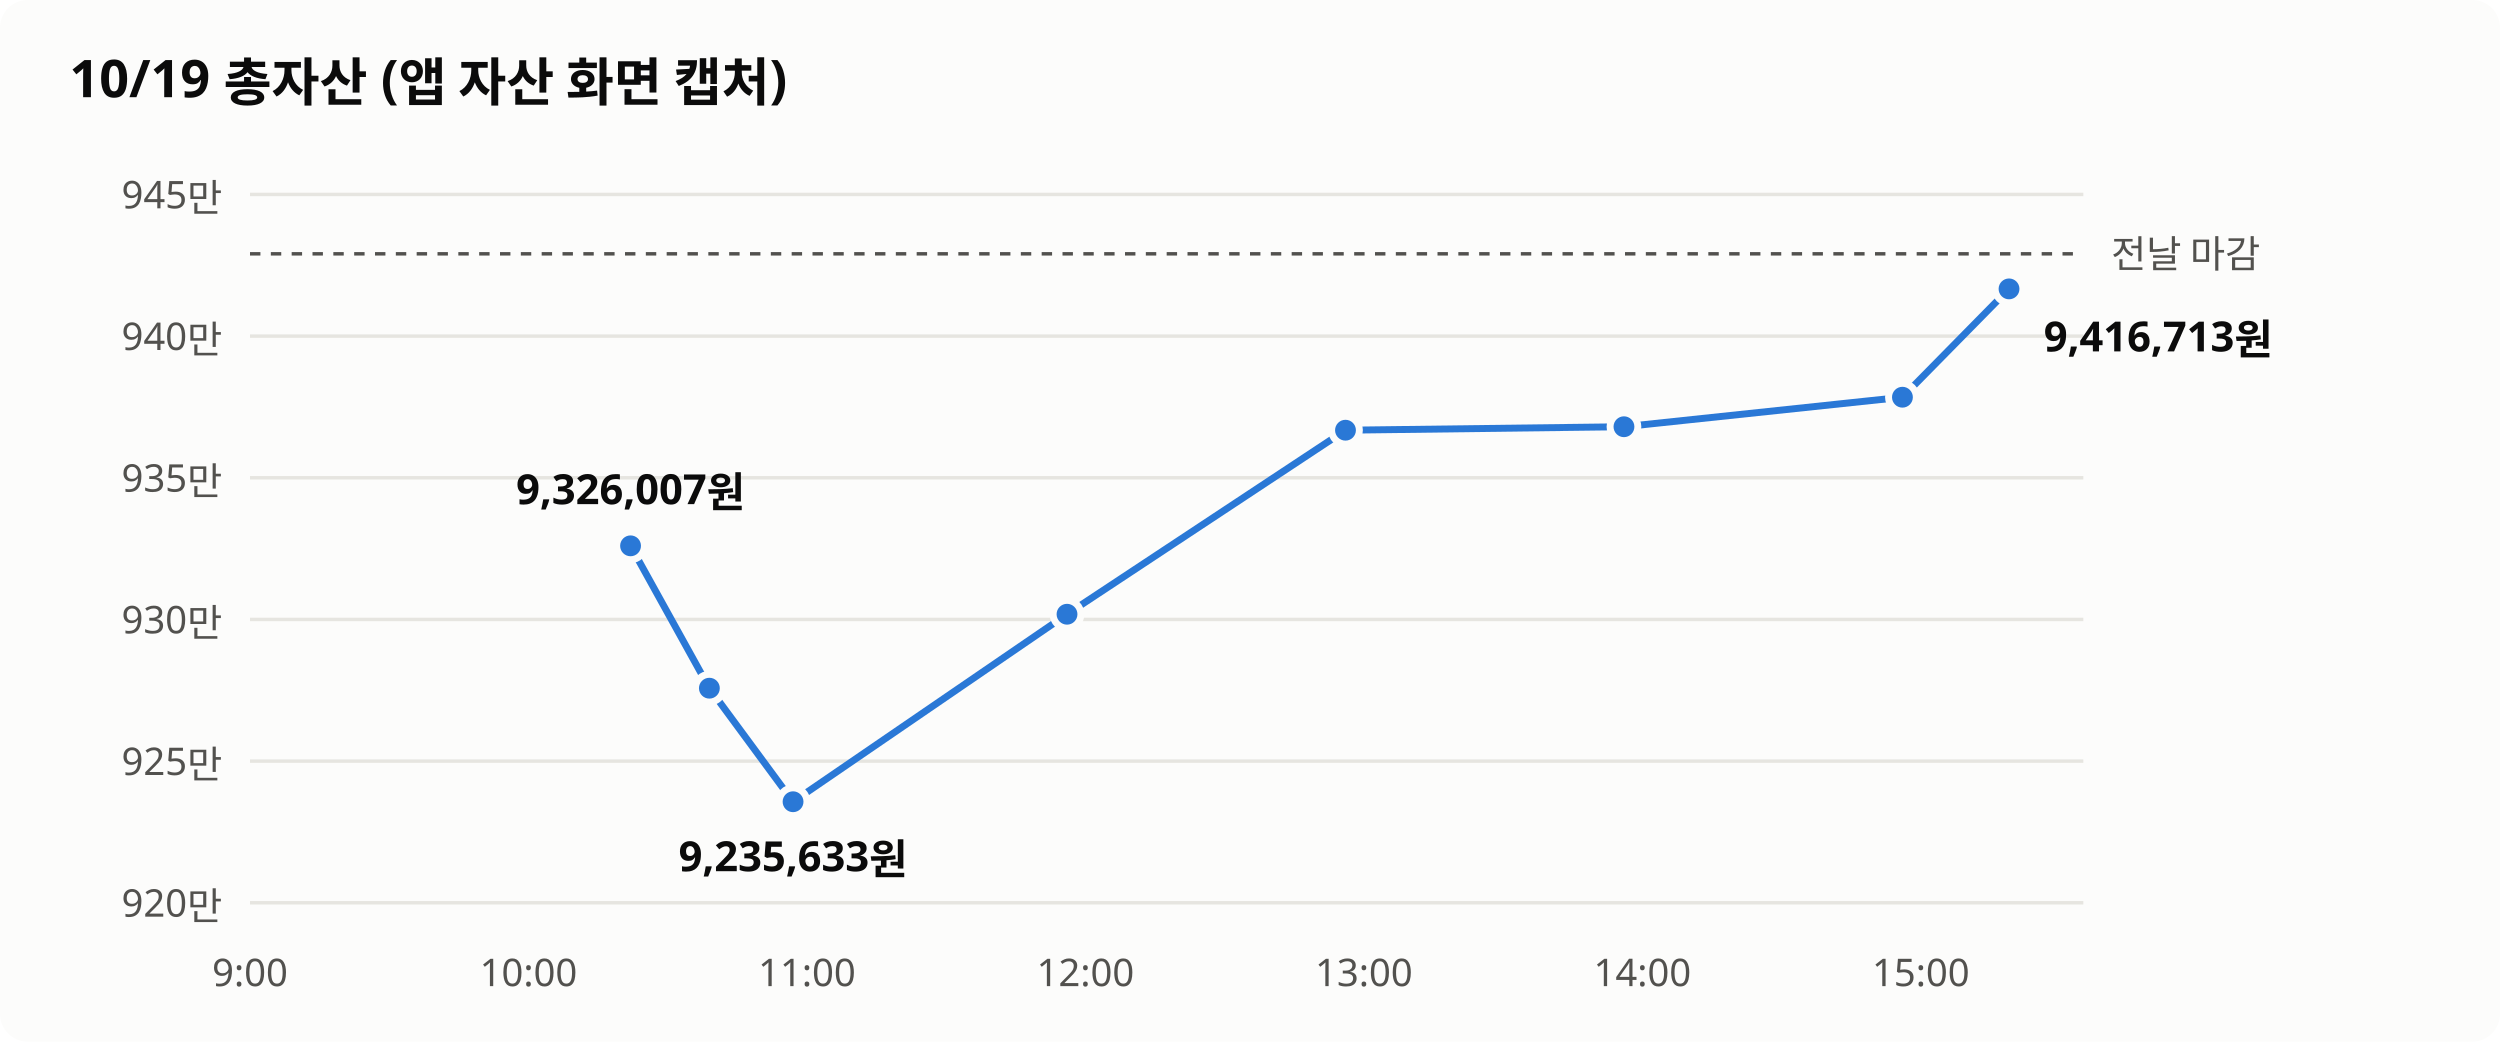
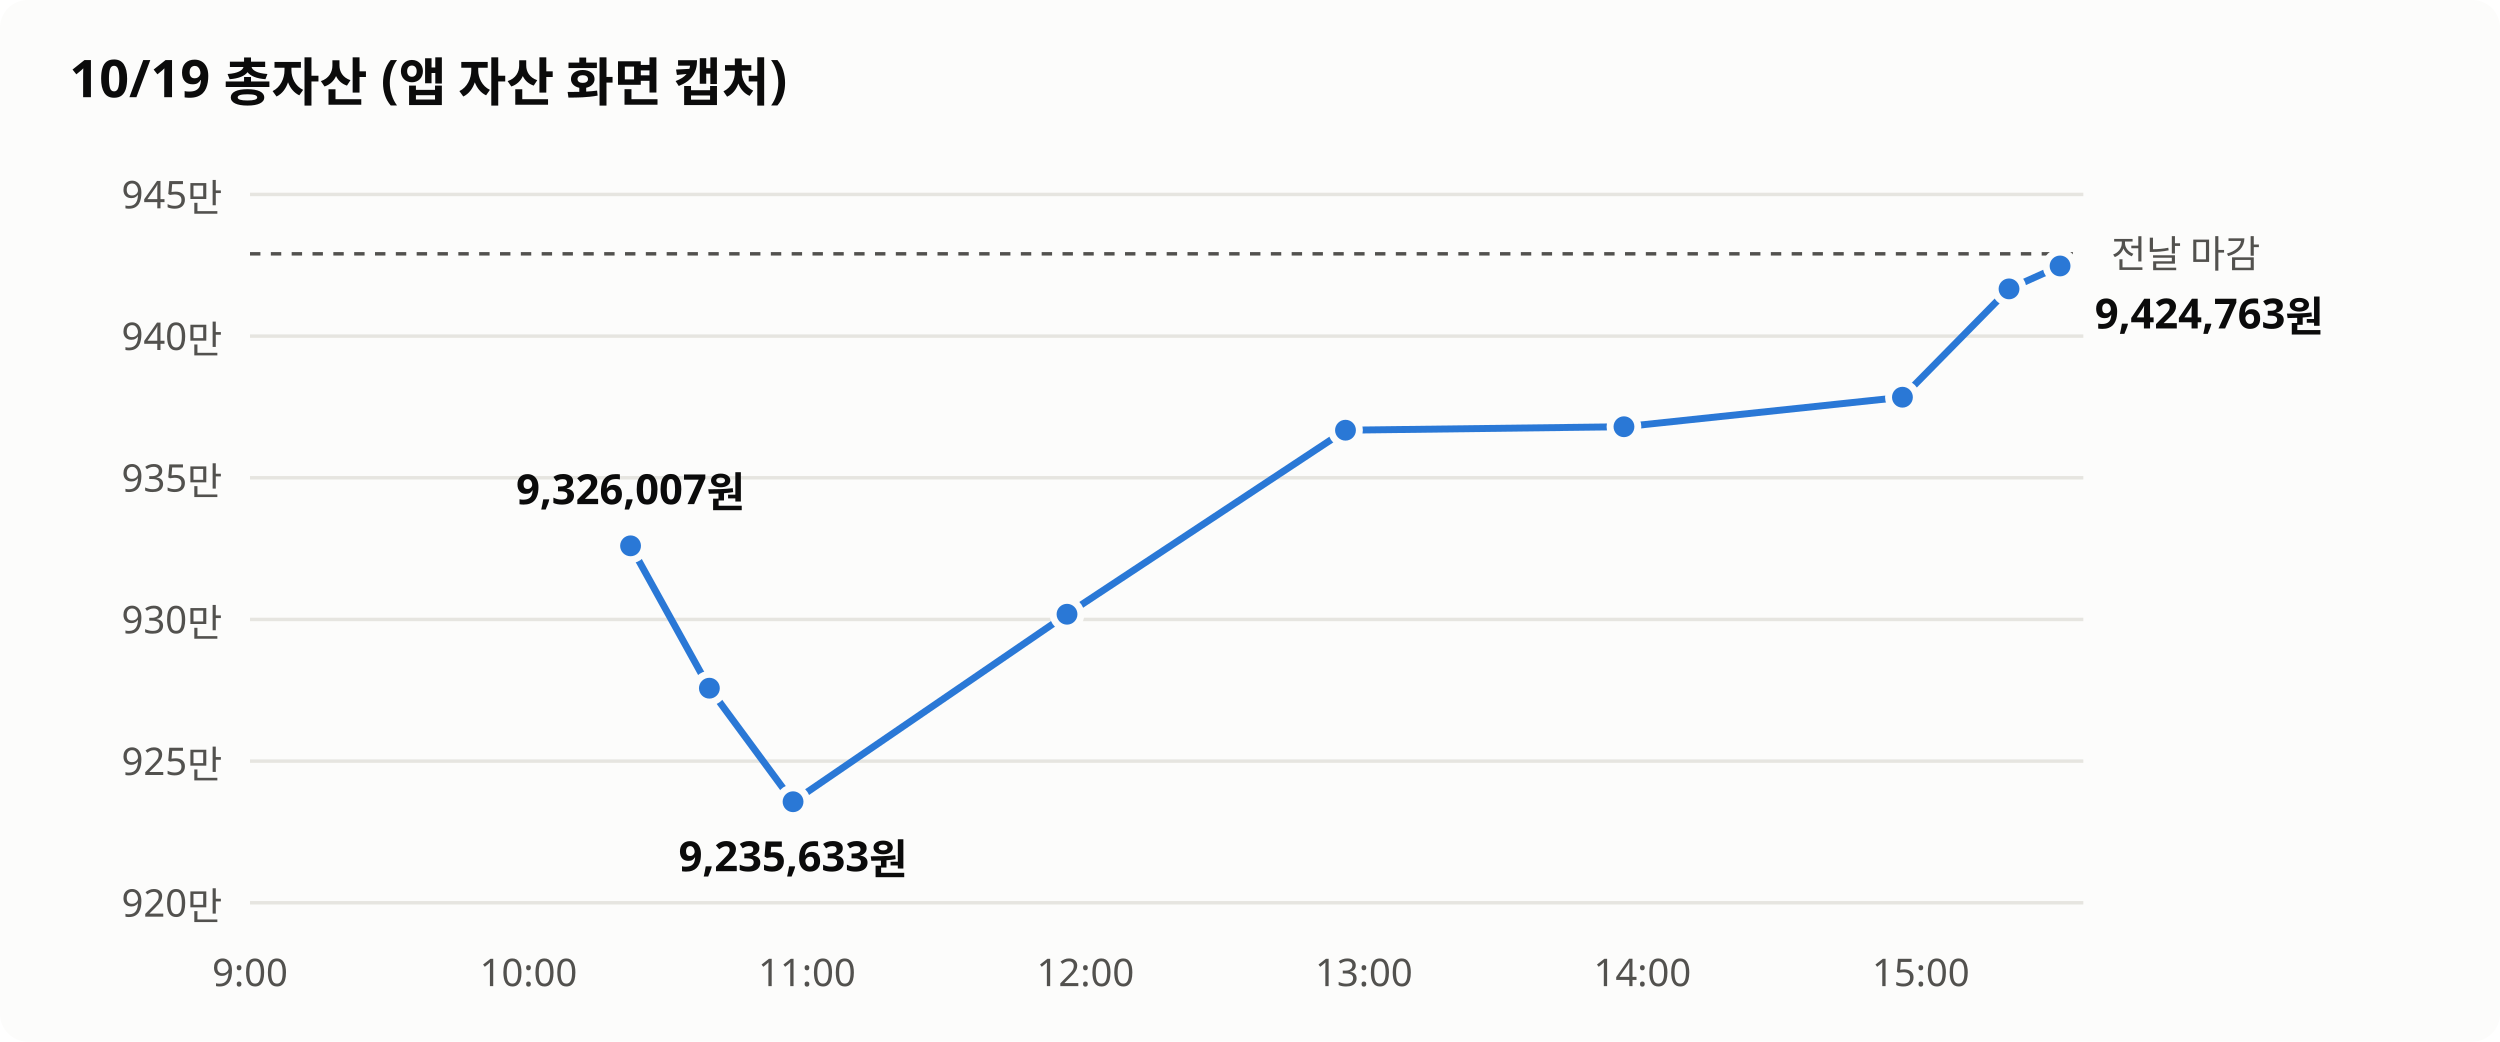
<svg xmlns="http://www.w3.org/2000/svg" viewBox="0 0 720 300" width="100%" style="max-width:720px" role="img">
  <rect width="720" height="300" rx="8" fill="#fcfcfb" />
  <text x="20.0" y="28.0" font-size="15" fill="#0b0b0b" text-anchor="start" font-weight="bold" font-family="'Malgun Gothic','Apple SD Gothic Neo','Noto Sans KR',sans-serif">10/19 총자산 (앱 자산 화면 캡처)</text>
  <line x1="72" y1="260.0" x2="600" y2="260.0" stroke="#e6e5e0" />
  <text x="64.0" y="264.0" font-size="11" fill="#52514e" text-anchor="end" font-weight="normal" font-family="'Malgun Gothic','Apple SD Gothic Neo','Noto Sans KR',sans-serif">920만</text>
  <line x1="72" y1="219.2" x2="600" y2="219.2" stroke="#e6e5e0" />
  <text x="64.0" y="223.2" font-size="11" fill="#52514e" text-anchor="end" font-weight="normal" font-family="'Malgun Gothic','Apple SD Gothic Neo','Noto Sans KR',sans-serif">925만</text>
  <line x1="72" y1="178.4" x2="600" y2="178.4" stroke="#e6e5e0" />
  <text x="64.0" y="182.4" font-size="11" fill="#52514e" text-anchor="end" font-weight="normal" font-family="'Malgun Gothic','Apple SD Gothic Neo','Noto Sans KR',sans-serif">930만</text>
  <line x1="72" y1="137.6" x2="600" y2="137.6" stroke="#e6e5e0" />
  <text x="64.0" y="141.6" font-size="11" fill="#52514e" text-anchor="end" font-weight="normal" font-family="'Malgun Gothic','Apple SD Gothic Neo','Noto Sans KR',sans-serif">935만</text>
  <line x1="72" y1="96.8" x2="600" y2="96.8" stroke="#e6e5e0" />
  <text x="64.0" y="100.8" font-size="11" fill="#52514e" text-anchor="end" font-weight="normal" font-family="'Malgun Gothic','Apple SD Gothic Neo','Noto Sans KR',sans-serif">940만</text>
  <line x1="72" y1="56.0" x2="600" y2="56.0" stroke="#e6e5e0" />
  <text x="64.0" y="60.0" font-size="11" fill="#52514e" text-anchor="end" font-weight="normal" font-family="'Malgun Gothic','Apple SD Gothic Neo','Noto Sans KR',sans-serif">945만</text>
  <text x="72.0" y="284.0" font-size="11" fill="#52514e" text-anchor="middle" font-weight="normal" font-family="'Malgun Gothic','Apple SD Gothic Neo','Noto Sans KR',sans-serif">9:00</text>
  <text x="152.2" y="284.0" font-size="11" fill="#52514e" text-anchor="middle" font-weight="normal" font-family="'Malgun Gothic','Apple SD Gothic Neo','Noto Sans KR',sans-serif">10:00</text>
  <text x="232.4" y="284.0" font-size="11" fill="#52514e" text-anchor="middle" font-weight="normal" font-family="'Malgun Gothic','Apple SD Gothic Neo','Noto Sans KR',sans-serif">11:00</text>
  <text x="312.6" y="284.0" font-size="11" fill="#52514e" text-anchor="middle" font-weight="normal" font-family="'Malgun Gothic','Apple SD Gothic Neo','Noto Sans KR',sans-serif">12:00</text>
  <text x="392.8" y="284.0" font-size="11" fill="#52514e" text-anchor="middle" font-weight="normal" font-family="'Malgun Gothic','Apple SD Gothic Neo','Noto Sans KR',sans-serif">13:00</text>
  <text x="473.0" y="284.0" font-size="11" fill="#52514e" text-anchor="middle" font-weight="normal" font-family="'Malgun Gothic','Apple SD Gothic Neo','Noto Sans KR',sans-serif">14:00</text>
  <text x="553.2" y="284.0" font-size="11" fill="#52514e" text-anchor="middle" font-weight="normal" font-family="'Malgun Gothic','Apple SD Gothic Neo','Noto Sans KR',sans-serif">15:00</text>
  <line x1="72" y1="73.1" x2="600" y2="73.1" stroke="#52514e" stroke-dasharray="3 3" />
  <text x="608.0" y="77.1" font-size="11" fill="#52514e" text-anchor="start" font-weight="normal" font-family="'Malgun Gothic','Apple SD Gothic Neo','Noto Sans KR',sans-serif">전날 마감</text>
-   <polyline points="181.6,157.2 204.3,198.2 228.4,230.9 307.3,176.9 387.5,123.9 467.7,122.9 547.9,114.4 578.6,83.2" fill="none" stroke="#2a78d6" stroke-width="2" stroke-linejoin="round" />
+   <polyline points="181.6,157.2 204.3,198.2 228.4,230.9 307.3,176.9 387.5,123.9 467.7,122.9 547.9,114.4 578.6,83.2 593.3,76.6" fill="none" stroke="#2a78d6" stroke-width="2" stroke-linejoin="round" />
  <circle cx="181.6" cy="157.2" r="4" fill="#2a78d6" stroke="#fcfcfb" stroke-width="2" />
  <circle cx="204.3" cy="198.2" r="4" fill="#2a78d6" stroke="#fcfcfb" stroke-width="2" />
  <circle cx="228.4" cy="230.9" r="4" fill="#2a78d6" stroke="#fcfcfb" stroke-width="2" />
  <circle cx="307.3" cy="176.9" r="4" fill="#2a78d6" stroke="#fcfcfb" stroke-width="2" />
  <circle cx="387.5" cy="123.9" r="4" fill="#2a78d6" stroke="#fcfcfb" stroke-width="2" />
  <circle cx="467.7" cy="122.9" r="4" fill="#2a78d6" stroke="#fcfcfb" stroke-width="2" />
  <circle cx="547.9" cy="114.4" r="4" fill="#2a78d6" stroke="#fcfcfb" stroke-width="2" />
  <circle cx="578.6" cy="83.2" r="4" fill="#2a78d6" stroke="#fcfcfb" stroke-width="2" />
+   <circle cx="593.3" cy="76.6" r="4" fill="#2a78d6" stroke="#fcfcfb" stroke-width="2" />
  <text x="181.6" y="145.2" font-size="12" fill="#0b0b0b" text-anchor="middle" font-weight="bold" font-family="'Malgun Gothic','Apple SD Gothic Neo','Noto Sans KR',sans-serif">9,326,007원</text>
  <text x="228.4" y="250.9" font-size="12" fill="#0b0b0b" text-anchor="middle" font-weight="bold" font-family="'Malgun Gothic','Apple SD Gothic Neo','Noto Sans KR',sans-serif">9,235,633원</text>
-   <text x="588.6" y="101.2" font-size="12" fill="#0b0b0b" text-anchor="start" font-weight="bold" font-family="'Malgun Gothic','Apple SD Gothic Neo','Noto Sans KR',sans-serif">9,416,713원</text>
+   <text x="603.3" y="94.6" font-size="12" fill="#0b0b0b" text-anchor="start" font-weight="bold" font-family="'Malgun Gothic','Apple SD Gothic Neo','Noto Sans KR',sans-serif">9,424,763원</text>
</svg>
